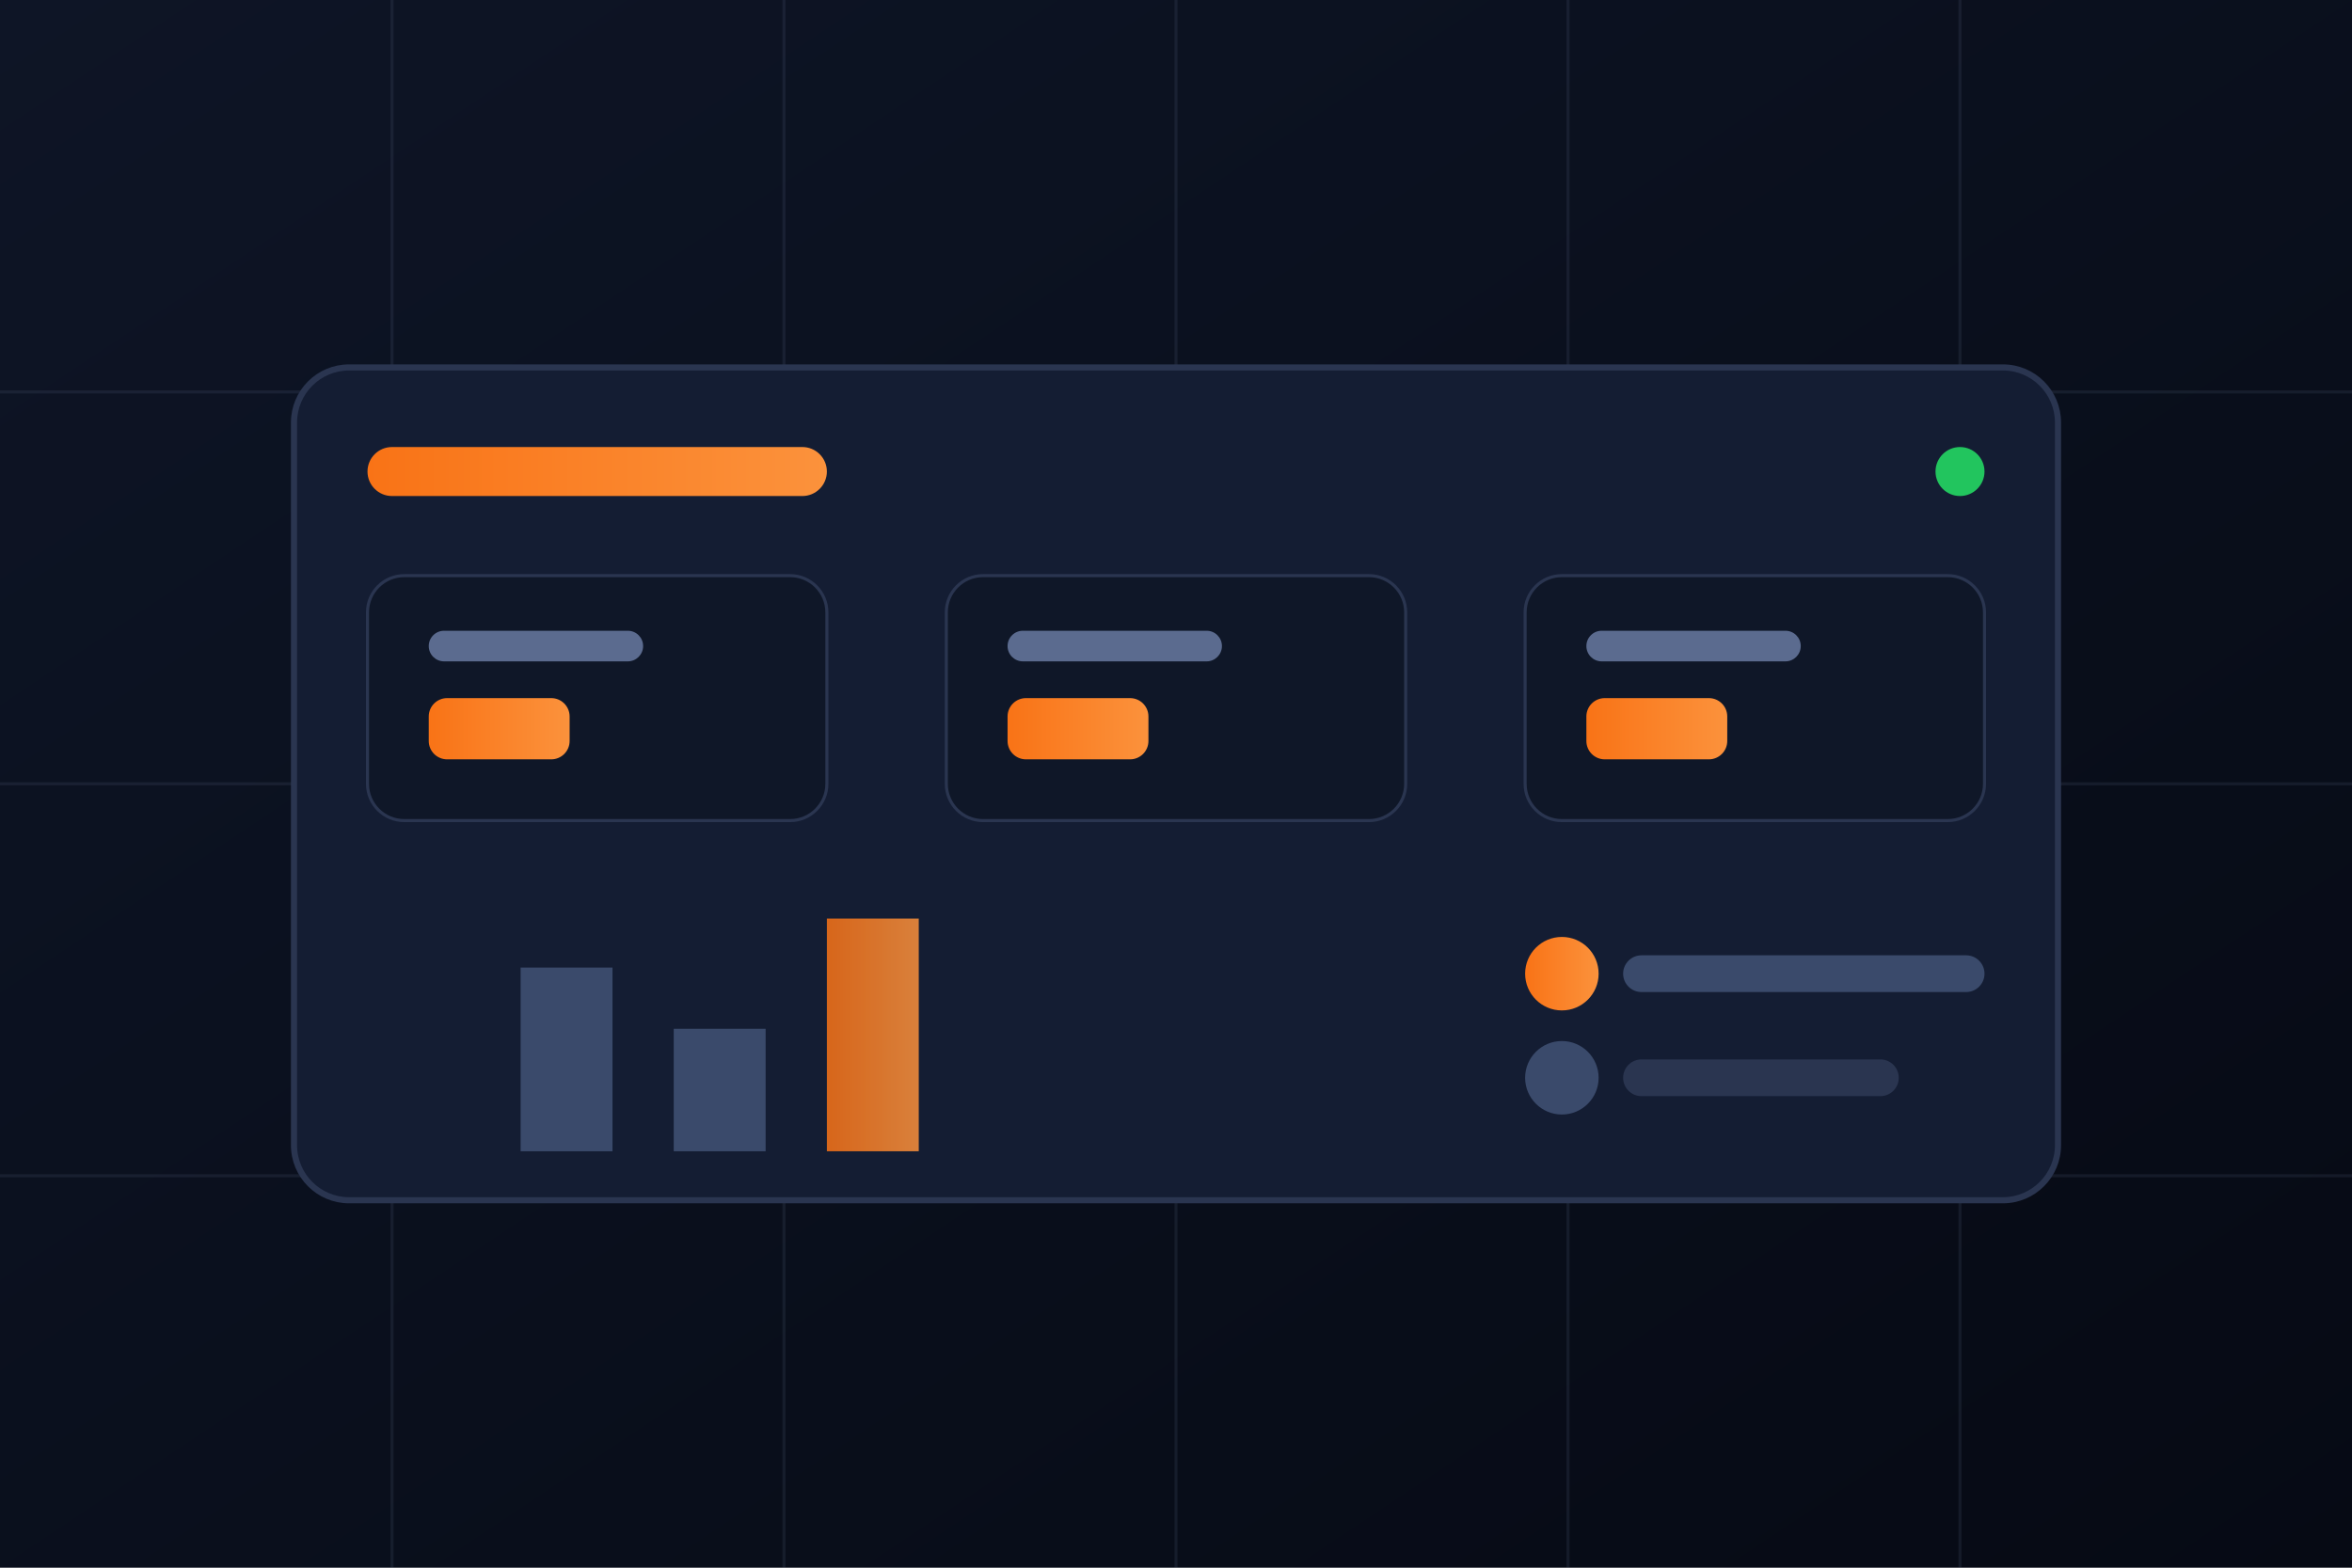
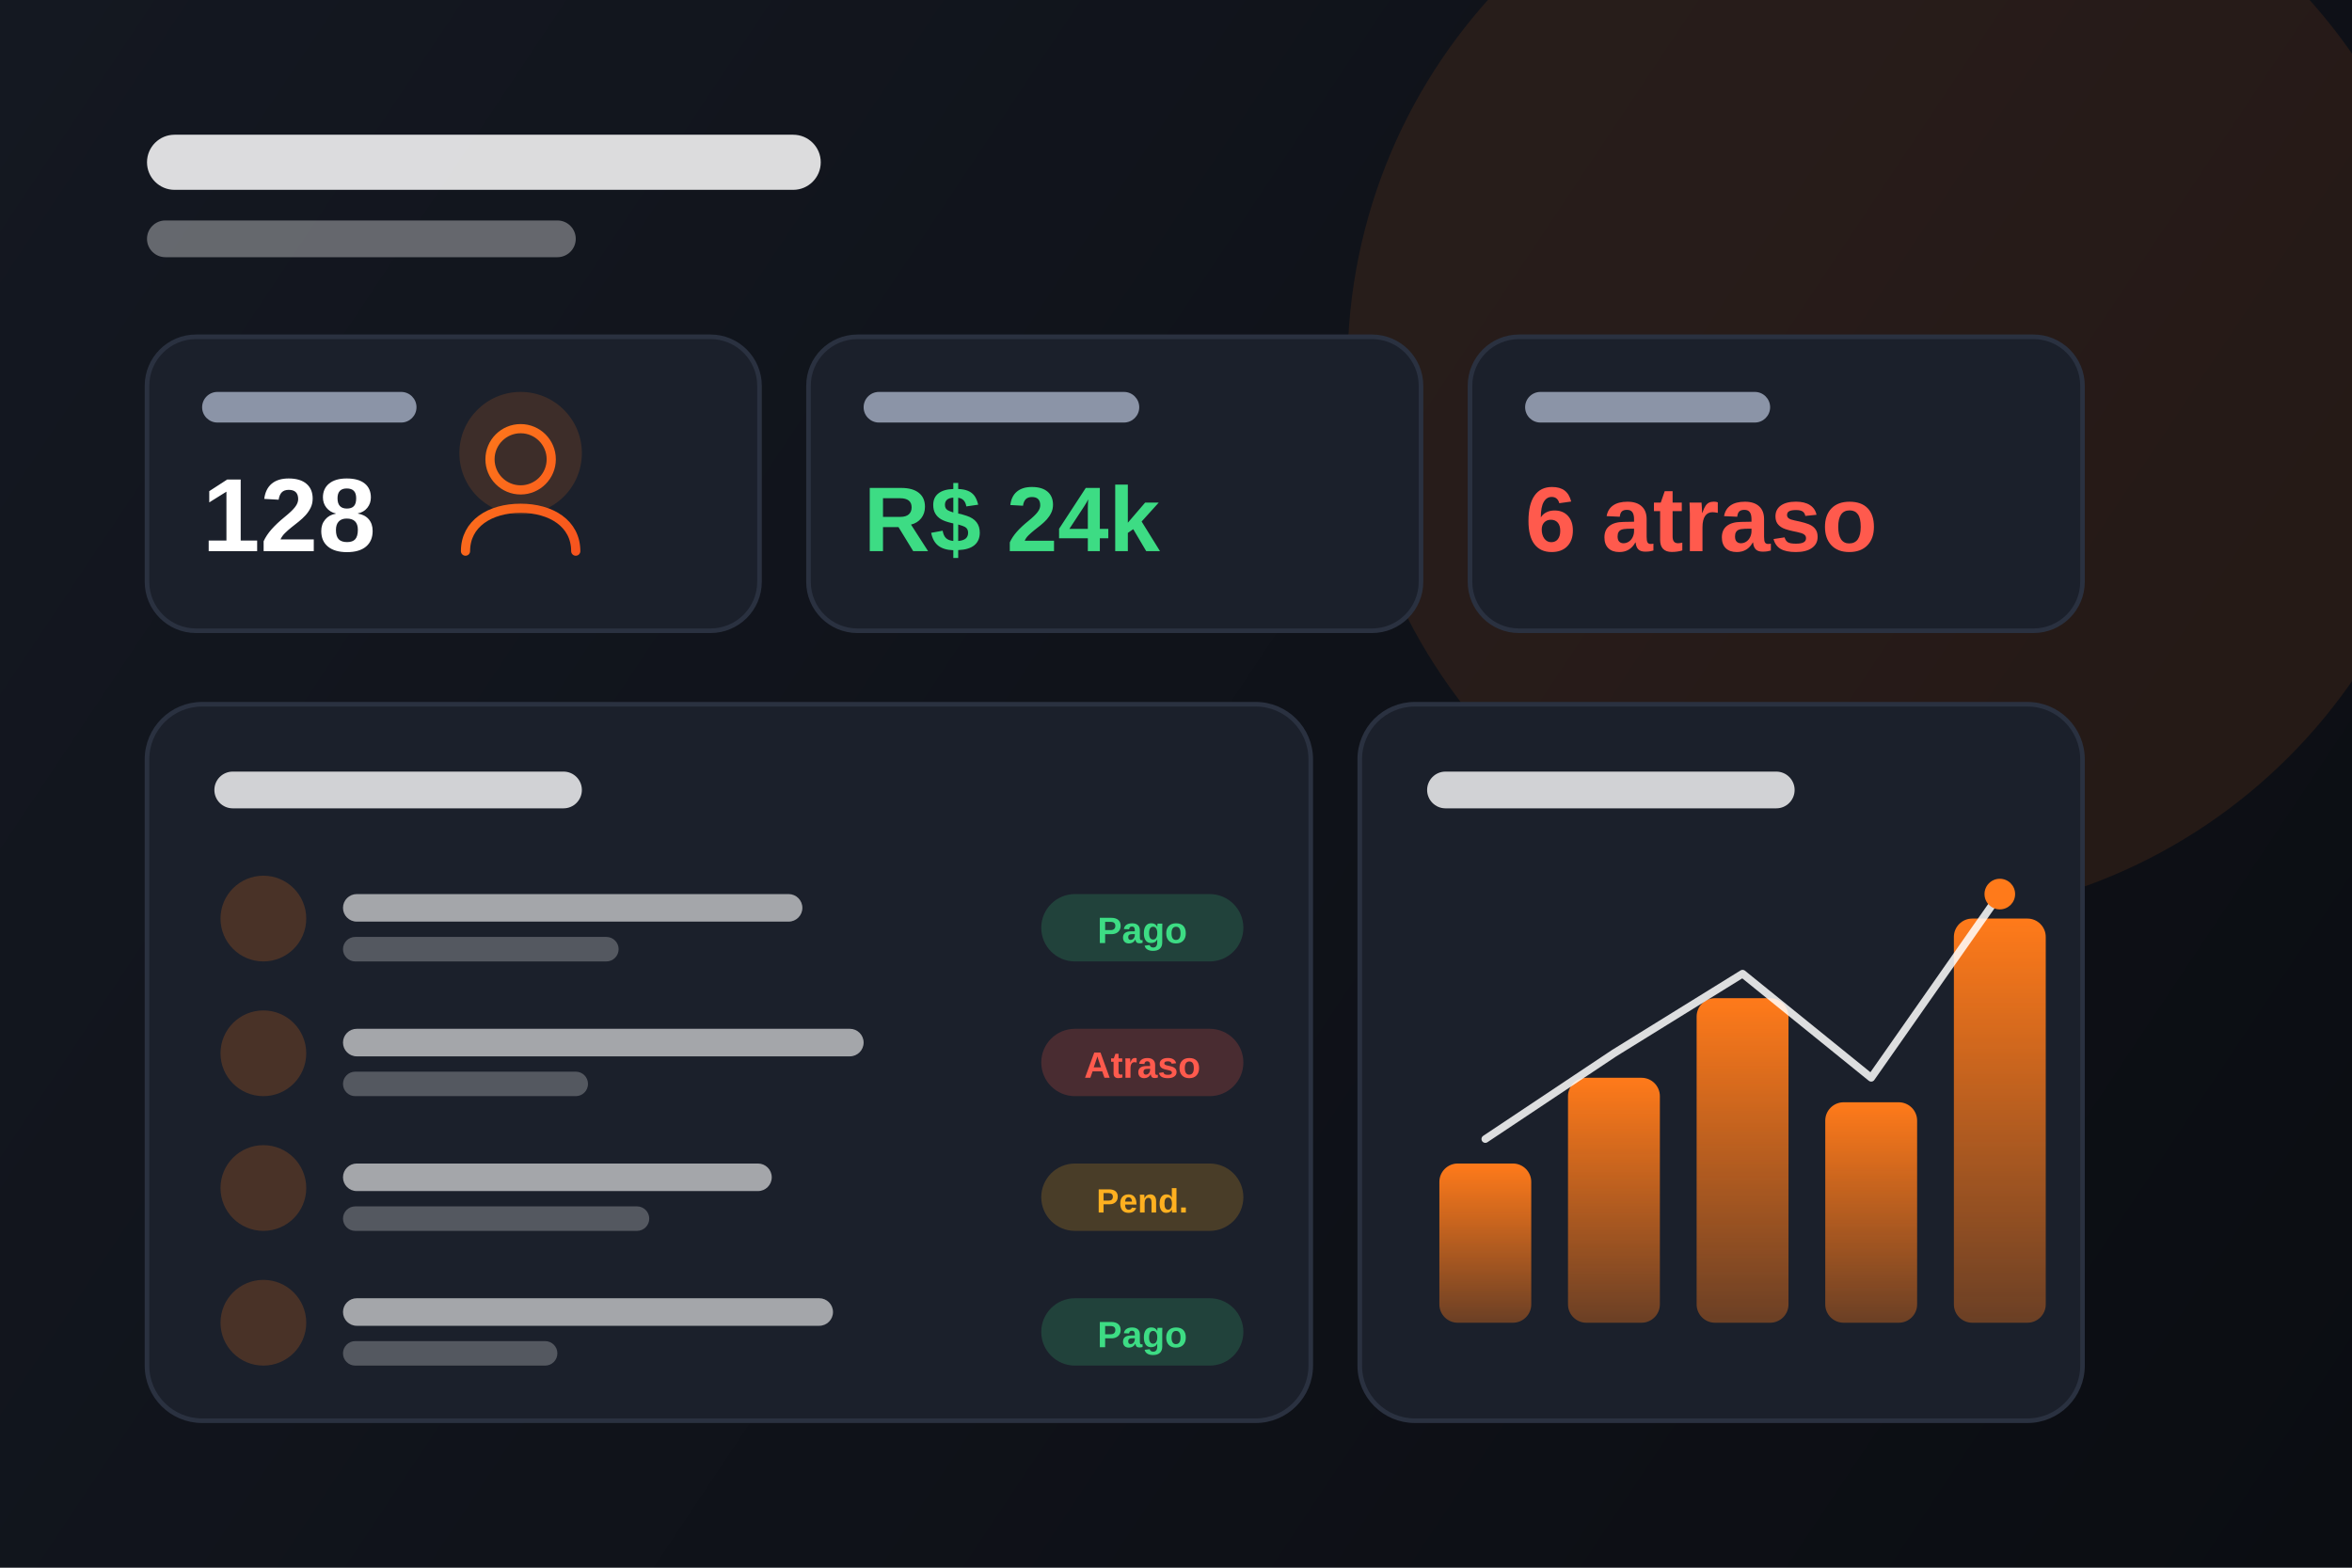
- <svg xmlns="http://www.w3.org/2000/svg" viewBox="0 0 768 512" width="768" height="512" role="img" aria-label="Gestão de clube">
+ <svg xmlns="http://www.w3.org/2000/svg" width="768" height="512" viewBox="0 0 768 512" fill="none" role="img" aria-label="Dashboard de gestão de clube">
  <defs>
-     <linearGradient id="bg" x1="0" y1="0" x2="1" y2="1">
-       <stop offset="0" stop-color="#0e1526" />
-       <stop offset="1" stop-color="#060a14" />
+     <linearGradient id="bg" x1="0" y1="0" x2="768" y2="512" gradientUnits="userSpaceOnUse">
+       <stop offset="0" stop-color="#141821" />
+       <stop offset="1" stop-color="#0b0d12" />
    </linearGradient>
-     <linearGradient id="acc" x1="0" y1="0" x2="1" y2="0">
-       <stop offset="0" stop-color="#f97316" />
-       <stop offset="1" stop-color="#fb923c" />
+     <linearGradient id="orange" x1="0" y1="0" x2="1" y2="1">
+       <stop offset="0" stop-color="#ff7a1a" />
+       <stop offset="1" stop-color="#f7541e" />
+     </linearGradient>
+     <linearGradient id="bar" x1="0" y1="1" x2="0" y2="0">
+       <stop offset="0" stop-color="#ff7a1a" stop-opacity="0.35" />
+       <stop offset="1" stop-color="#ff7a1a" />
    </linearGradient>
  </defs>
  <rect width="768" height="512" fill="url(#bg)" />
-   <g opacity="0.10" stroke="#93a4c9" stroke-width="1">
-     <path d="M0 128 H768 M0 256 H768 M0 384 H768 M128 0 V512 M256 0 V512 M384 0 V512 M512 0 V512 M640 0 V512" />
-   </g>
-   <rect x="96" y="120" width="576" height="272" rx="18" fill="#141d33" stroke="#2a3550" stroke-width="2" />
-   <rect x="120" y="146" width="150" height="16" rx="8" fill="url(#acc)" />
-   <circle cx="640" cy="154" r="8" fill="#22c55e" />
+   <circle cx="620" cy="120" r="180" fill="#ff7a1a" opacity="0.10" />
+   <rect x="48" y="44" width="220" height="18" rx="9" fill="#ffffff" opacity="0.85" />
+   <rect x="48" y="72" width="140" height="12" rx="6" fill="#ffffff" opacity="0.35" />
  <g>
-     <rect x="120" y="188" width="150" height="80" rx="12" fill="#0f1728" stroke="#2a3550" />
-     <rect x="140" y="206" width="70" height="10" rx="5" fill="#5b6b8f" />
-     <rect x="140" y="228" width="46" height="20" rx="6" fill="url(#acc)" />
-     <rect x="309" y="188" width="150" height="80" rx="12" fill="#0f1728" stroke="#2a3550" />
-     <rect x="329" y="206" width="70" height="10" rx="5" fill="#5b6b8f" />
-     <rect x="329" y="228" width="46" height="20" rx="6" fill="url(#acc)" />
-     <rect x="498" y="188" width="150" height="80" rx="12" fill="#0f1728" stroke="#2a3550" />
-     <rect x="518" y="206" width="70" height="10" rx="5" fill="#5b6b8f" />
-     <rect x="518" y="228" width="46" height="20" rx="6" fill="url(#acc)" />
+     <rect x="48" y="110" width="200" height="96" rx="16" fill="#1b202b" stroke="#2a3140" stroke-width="1.5" />
+     <rect x="66" y="128" width="70" height="10" rx="5" fill="#8b94a7" />
+     <text x="66" y="180" font-family="Arial, sans-serif" font-size="34" font-weight="800" fill="#ffffff">128</text>
+     <rect x="150" y="128" width="40" height="40" rx="20" fill="#ff7a1a" opacity="0.15" />
+     <path d="M170 140a10 10 0 100 20 10 10 0 000-20zm-18 40c0-9 8-14 18-14s18 5 18 14" stroke="url(#orange)" stroke-width="3" fill="none" stroke-linecap="round" />
  </g>
  <g>
-     <rect x="120" y="356" width="30" height="0" fill="url(#acc)">
-       <animate attributeName="height" values="20;70;20" dur="4s" repeatCount="indefinite" />
-       <animate attributeName="y" values="356;306;356" dur="4s" repeatCount="indefinite" />
-     </rect>
-     <rect x="170" y="316" width="30" height="60" fill="#3a4a6b" />
-     <rect x="220" y="336" width="30" height="40" fill="#3a4a6b" />
-     <rect x="270" y="300" width="30" height="76" fill="url(#acc)" opacity="0.85" />
+     <rect x="264" y="110" width="200" height="96" rx="16" fill="#1b202b" stroke="#2a3140" stroke-width="1.5" />
+     <rect x="282" y="128" width="90" height="10" rx="5" fill="#8b94a7" />
+     <text x="282" y="180" font-family="Arial, sans-serif" font-size="30" font-weight="800" fill="#3ddc84">R$ 24k</text>
  </g>
  <g>
-     <circle cx="510" cy="318" r="12" fill="url(#acc)" />
-     <rect x="530" y="312" width="118" height="12" rx="6" fill="#3a4a6b" />
-     <circle cx="510" cy="352" r="12" fill="#3a4a6b" />
-     <rect x="530" y="346" width="90" height="12" rx="6" fill="#2a3550" />
+     <rect x="480" y="110" width="200" height="96" rx="16" fill="#1b202b" stroke="#2a3140" stroke-width="1.5" />
+     <rect x="498" y="128" width="80" height="10" rx="5" fill="#8b94a7" />
+     <text x="498" y="180" font-family="Arial, sans-serif" font-size="30" font-weight="800" fill="#ff5a4d">6 atraso</text>
  </g>
+   <rect x="48" y="230" width="380" height="234" rx="18" fill="#1b202b" stroke="#2a3140" stroke-width="1.5" />
+   <rect x="70" y="252" width="120" height="12" rx="6" fill="#ffffff" opacity="0.8" />
+   <g font-family="Arial, sans-serif">
+     <g>
+       <circle cx="86" cy="300" r="14" fill="#ff7a1a" opacity="0.2" />
+       <rect x="112" y="292" width="150" height="9" rx="4.5" fill="#ffffff" opacity="0.6" />
+       <rect x="112" y="306" width="90" height="8" rx="4" fill="#ffffff" opacity="0.25" />
+       <rect x="340" y="292" width="66" height="22" rx="11" fill="#3ddc84" opacity="0.18" />
+       <text x="373" y="308" font-size="12" font-weight="700" fill="#3ddc84" text-anchor="middle">Pago</text>
+     </g>
+     <g>
+       <circle cx="86" cy="344" r="14" fill="#ff7a1a" opacity="0.2" />
+       <rect x="112" y="336" width="170" height="9" rx="4.5" fill="#ffffff" opacity="0.6" />
+       <rect x="112" y="350" width="80" height="8" rx="4" fill="#ffffff" opacity="0.25" />
+       <rect x="340" y="336" width="66" height="22" rx="11" fill="#ff5a4d" opacity="0.2" />
+       <text x="373" y="352" font-size="12" font-weight="700" fill="#ff5a4d" text-anchor="middle">Atraso</text>
+     </g>
+     <g>
+       <circle cx="86" cy="388" r="14" fill="#ff7a1a" opacity="0.2" />
+       <rect x="112" y="380" width="140" height="9" rx="4.5" fill="#ffffff" opacity="0.6" />
+       <rect x="112" y="394" width="100" height="8" rx="4" fill="#ffffff" opacity="0.25" />
+       <rect x="340" y="380" width="66" height="22" rx="11" fill="#ffb020" opacity="0.2" />
+       <text x="373" y="396" font-size="11" font-weight="700" fill="#ffb020" text-anchor="middle">Pend.</text>
+     </g>
+     <g>
+       <circle cx="86" cy="432" r="14" fill="#ff7a1a" opacity="0.2" />
+       <rect x="112" y="424" width="160" height="9" rx="4.5" fill="#ffffff" opacity="0.6" />
+       <rect x="112" y="438" width="70" height="8" rx="4" fill="#ffffff" opacity="0.25" />
+       <rect x="340" y="424" width="66" height="22" rx="11" fill="#3ddc84" opacity="0.18" />
+       <text x="373" y="440" font-size="12" font-weight="700" fill="#3ddc84" text-anchor="middle">Pago</text>
+     </g>
+   </g>
+   <rect x="444" y="230" width="236" height="234" rx="18" fill="#1b202b" stroke="#2a3140" stroke-width="1.5" />
+   <rect x="466" y="252" width="120" height="12" rx="6" fill="#ffffff" opacity="0.8" />
+   <g>
+     <rect x="470" y="380" width="30" height="52" rx="6" fill="url(#bar)" />
+     <rect x="512" y="352" width="30" height="80" rx="6" fill="url(#bar)" />
+     <rect x="554" y="326" width="30" height="106" rx="6" fill="url(#bar)" />
+     <rect x="596" y="360" width="30" height="72" rx="6" fill="url(#bar)" />
+     <rect x="638" y="300" width="30" height="132" rx="6" fill="url(#bar)" />
+   </g>
+   <polyline points="485,372 527,344 569,318 611,352 653,292" fill="none" stroke="#ffffff" stroke-width="2.5" stroke-linecap="round" stroke-linejoin="round" opacity="0.85" />
+   <circle cx="653" cy="292" r="5" fill="#ff7a1a" />
</svg>
